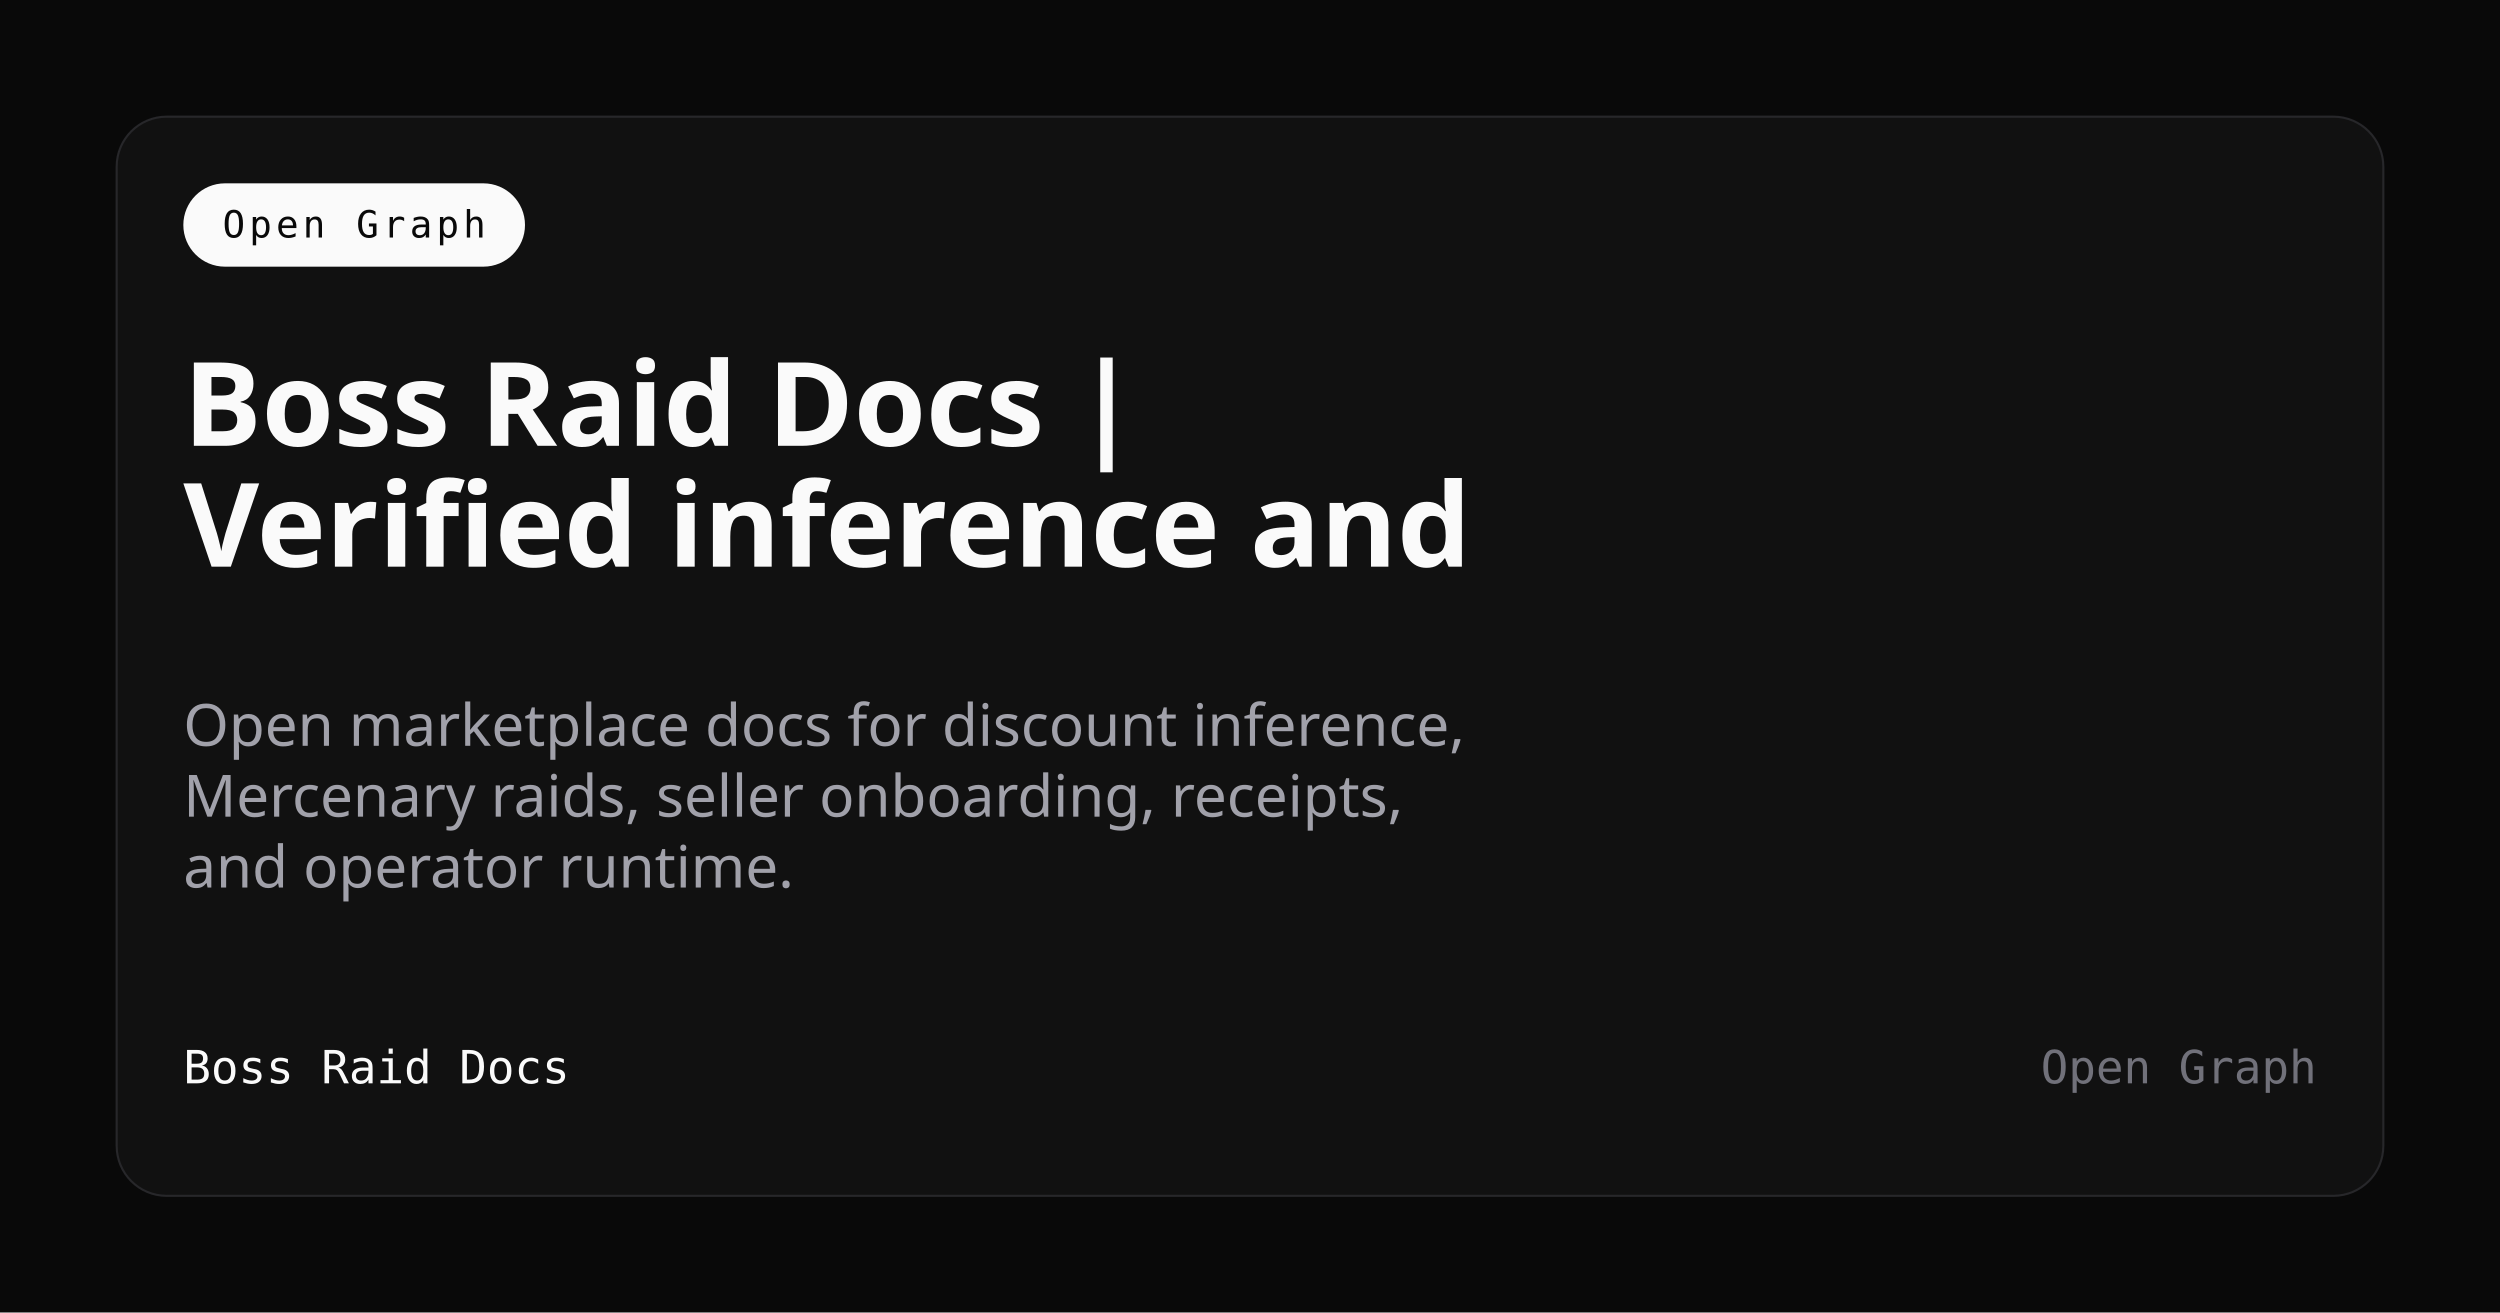
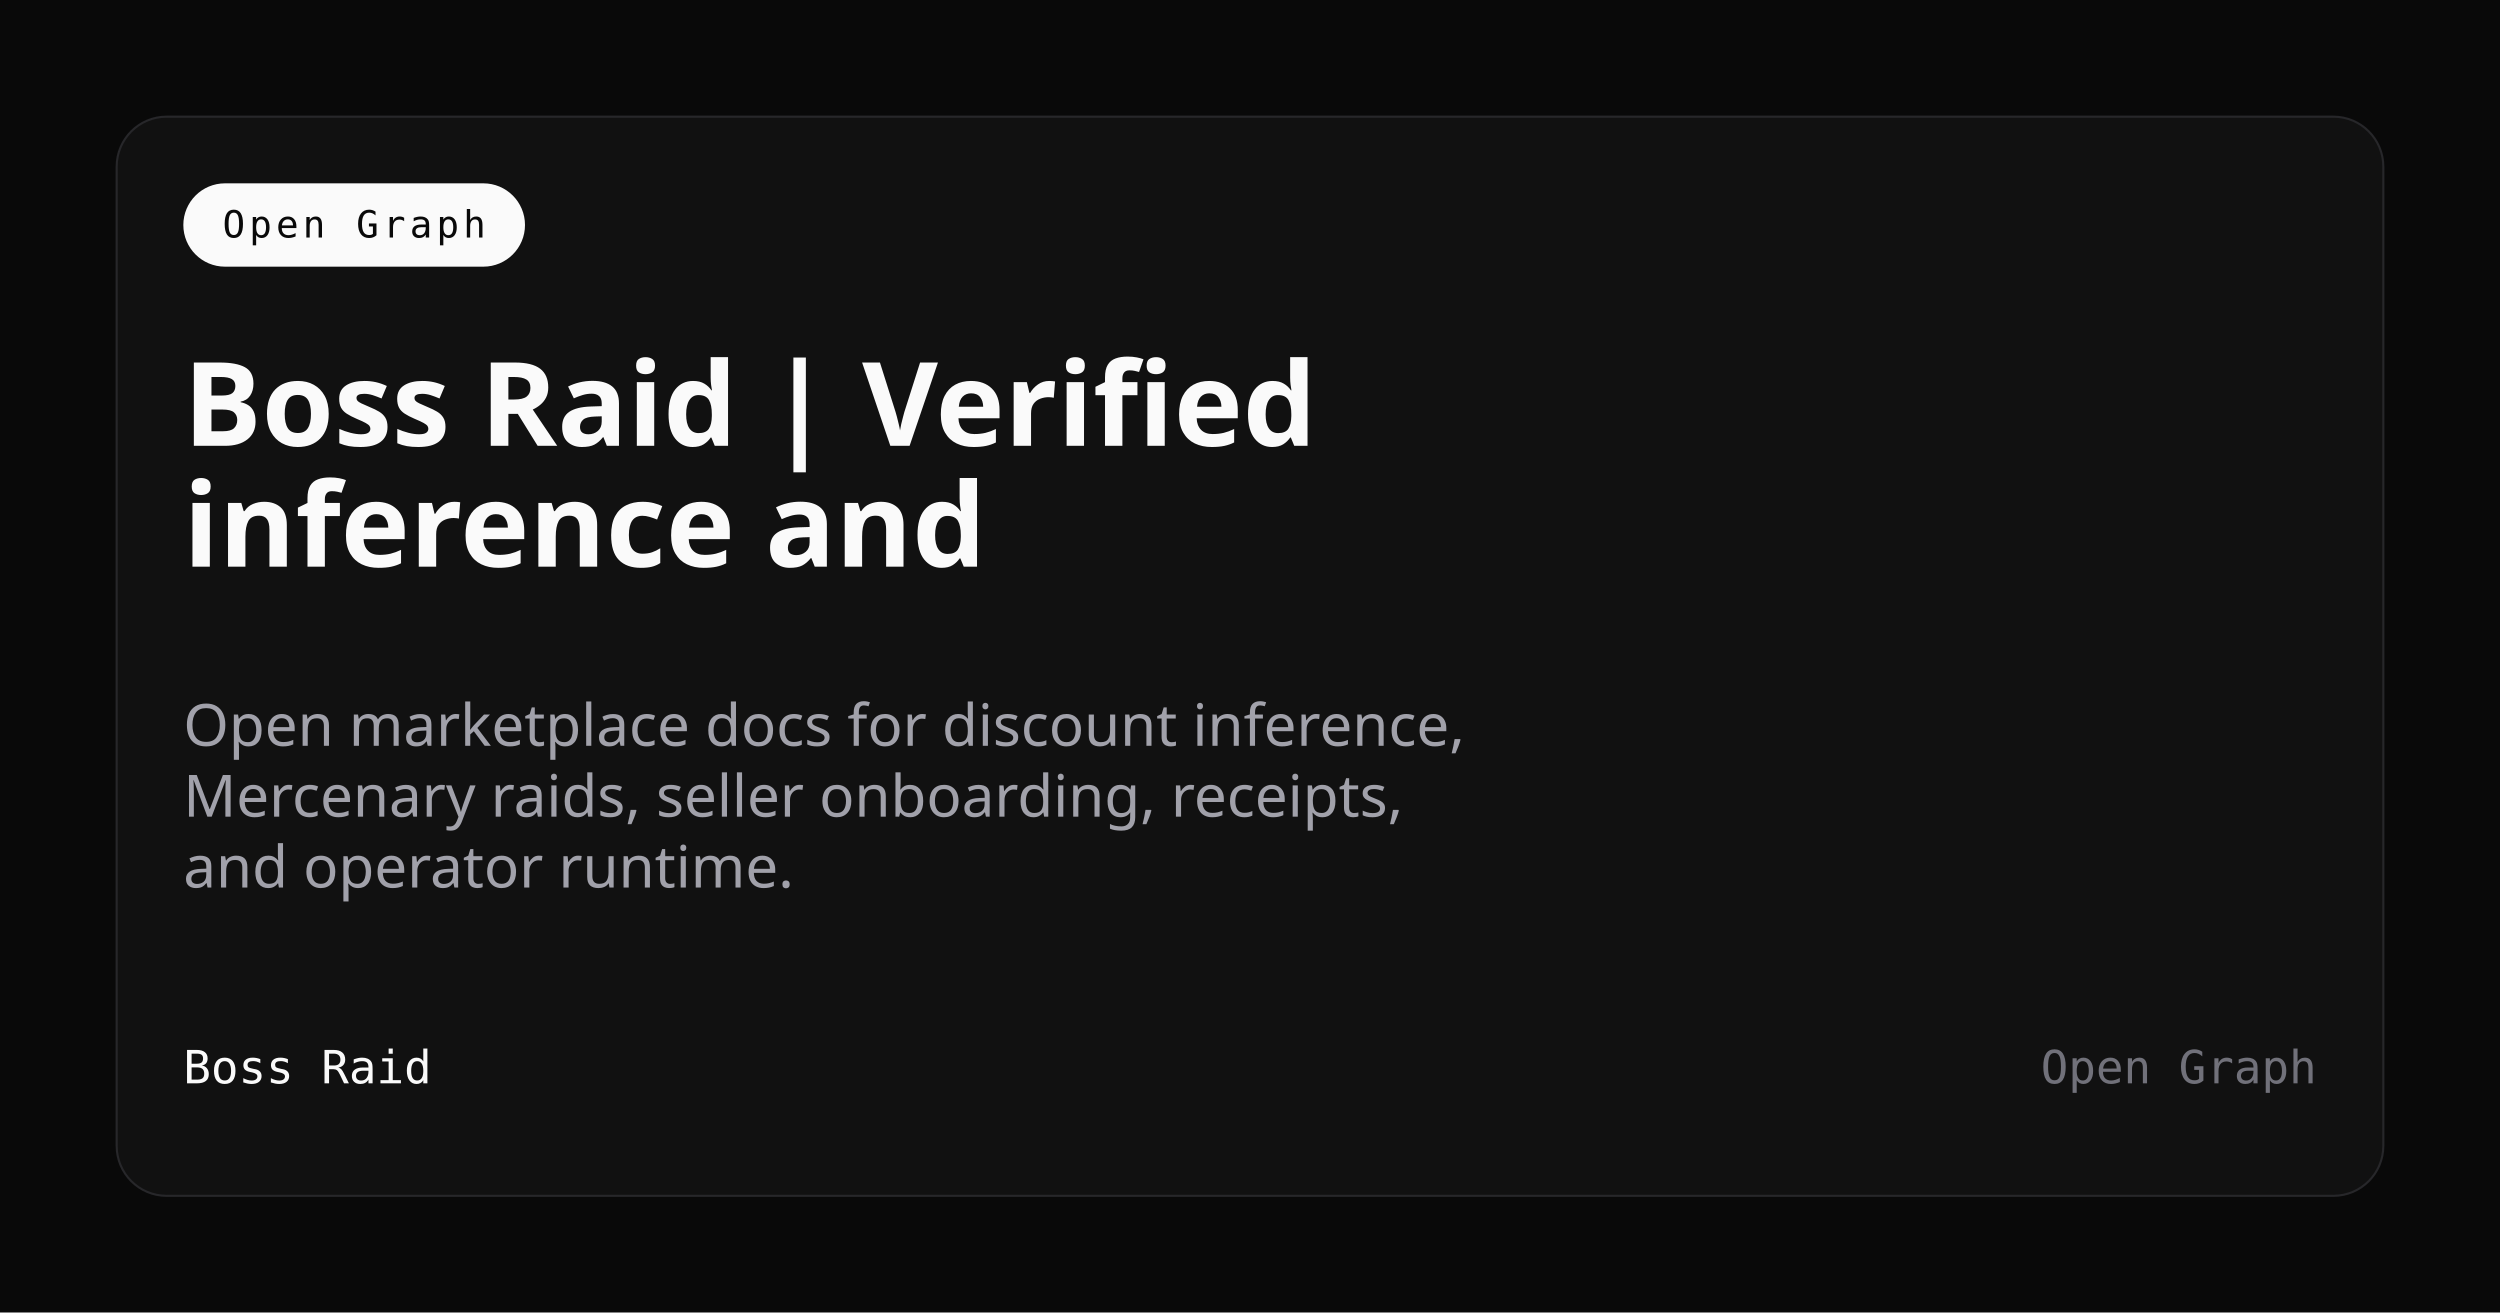
<svg xmlns="http://www.w3.org/2000/svg" width="1200" height="630" viewBox="0 0 1200 630" role="img" aria-labelledby="title desc">
  <rect width="1200" height="630" fill="#090909" />
  <rect x="56" y="56" width="1088" height="518" rx="24" fill="#111111" stroke="#27272A" />
  <rect x="88" y="88" width="164" height="40" rx="20" fill="#FAFAFA" />
  <text x="170" y="114" text-anchor="middle" font-family="MapleMono, monospace" font-size="18" letter-spacing="2" fill="#090909">Open Graph</text>
  <text x="88" y="214" font-family="Hubot Sans, Mona Sans, sans-serif" font-size="56" font-weight="800" fill="#FAFAFA">
-     <tspan x="88" dy="0">Boss Raid Docs |</tspan>
-     <tspan x="88" dy="58">Verified inference and</tspan>
+     <tspan x="88" dy="0">Boss Raid | Verified</tspan>
+     <tspan x="88" dy="58">inference and</tspan>
  </text>
  <text x="88" y="358" font-family="Mona Sans, sans-serif" font-size="28" fill="#A1A1AA">
    <tspan x="88" dy="0">Open marketplace docs for discount inference,</tspan>
    <tspan x="88" dy="34">Mercenary raids, seller onboarding, receipts,</tspan>
    <tspan x="88" dy="34">and operator runtime.</tspan>
  </text>
-   <text x="88" y="520" font-family="MapleMono, monospace" font-size="22" fill="#FAFAFA">Boss Raid Docs</text>
+   <text x="88" y="520" font-family="MapleMono, monospace" font-size="22" fill="#FAFAFA">Boss Raid</text>
  <text x="1112" y="520" text-anchor="end" font-family="MapleMono, monospace" font-size="22" fill="#71717A">Open Graph</text>
</svg>
